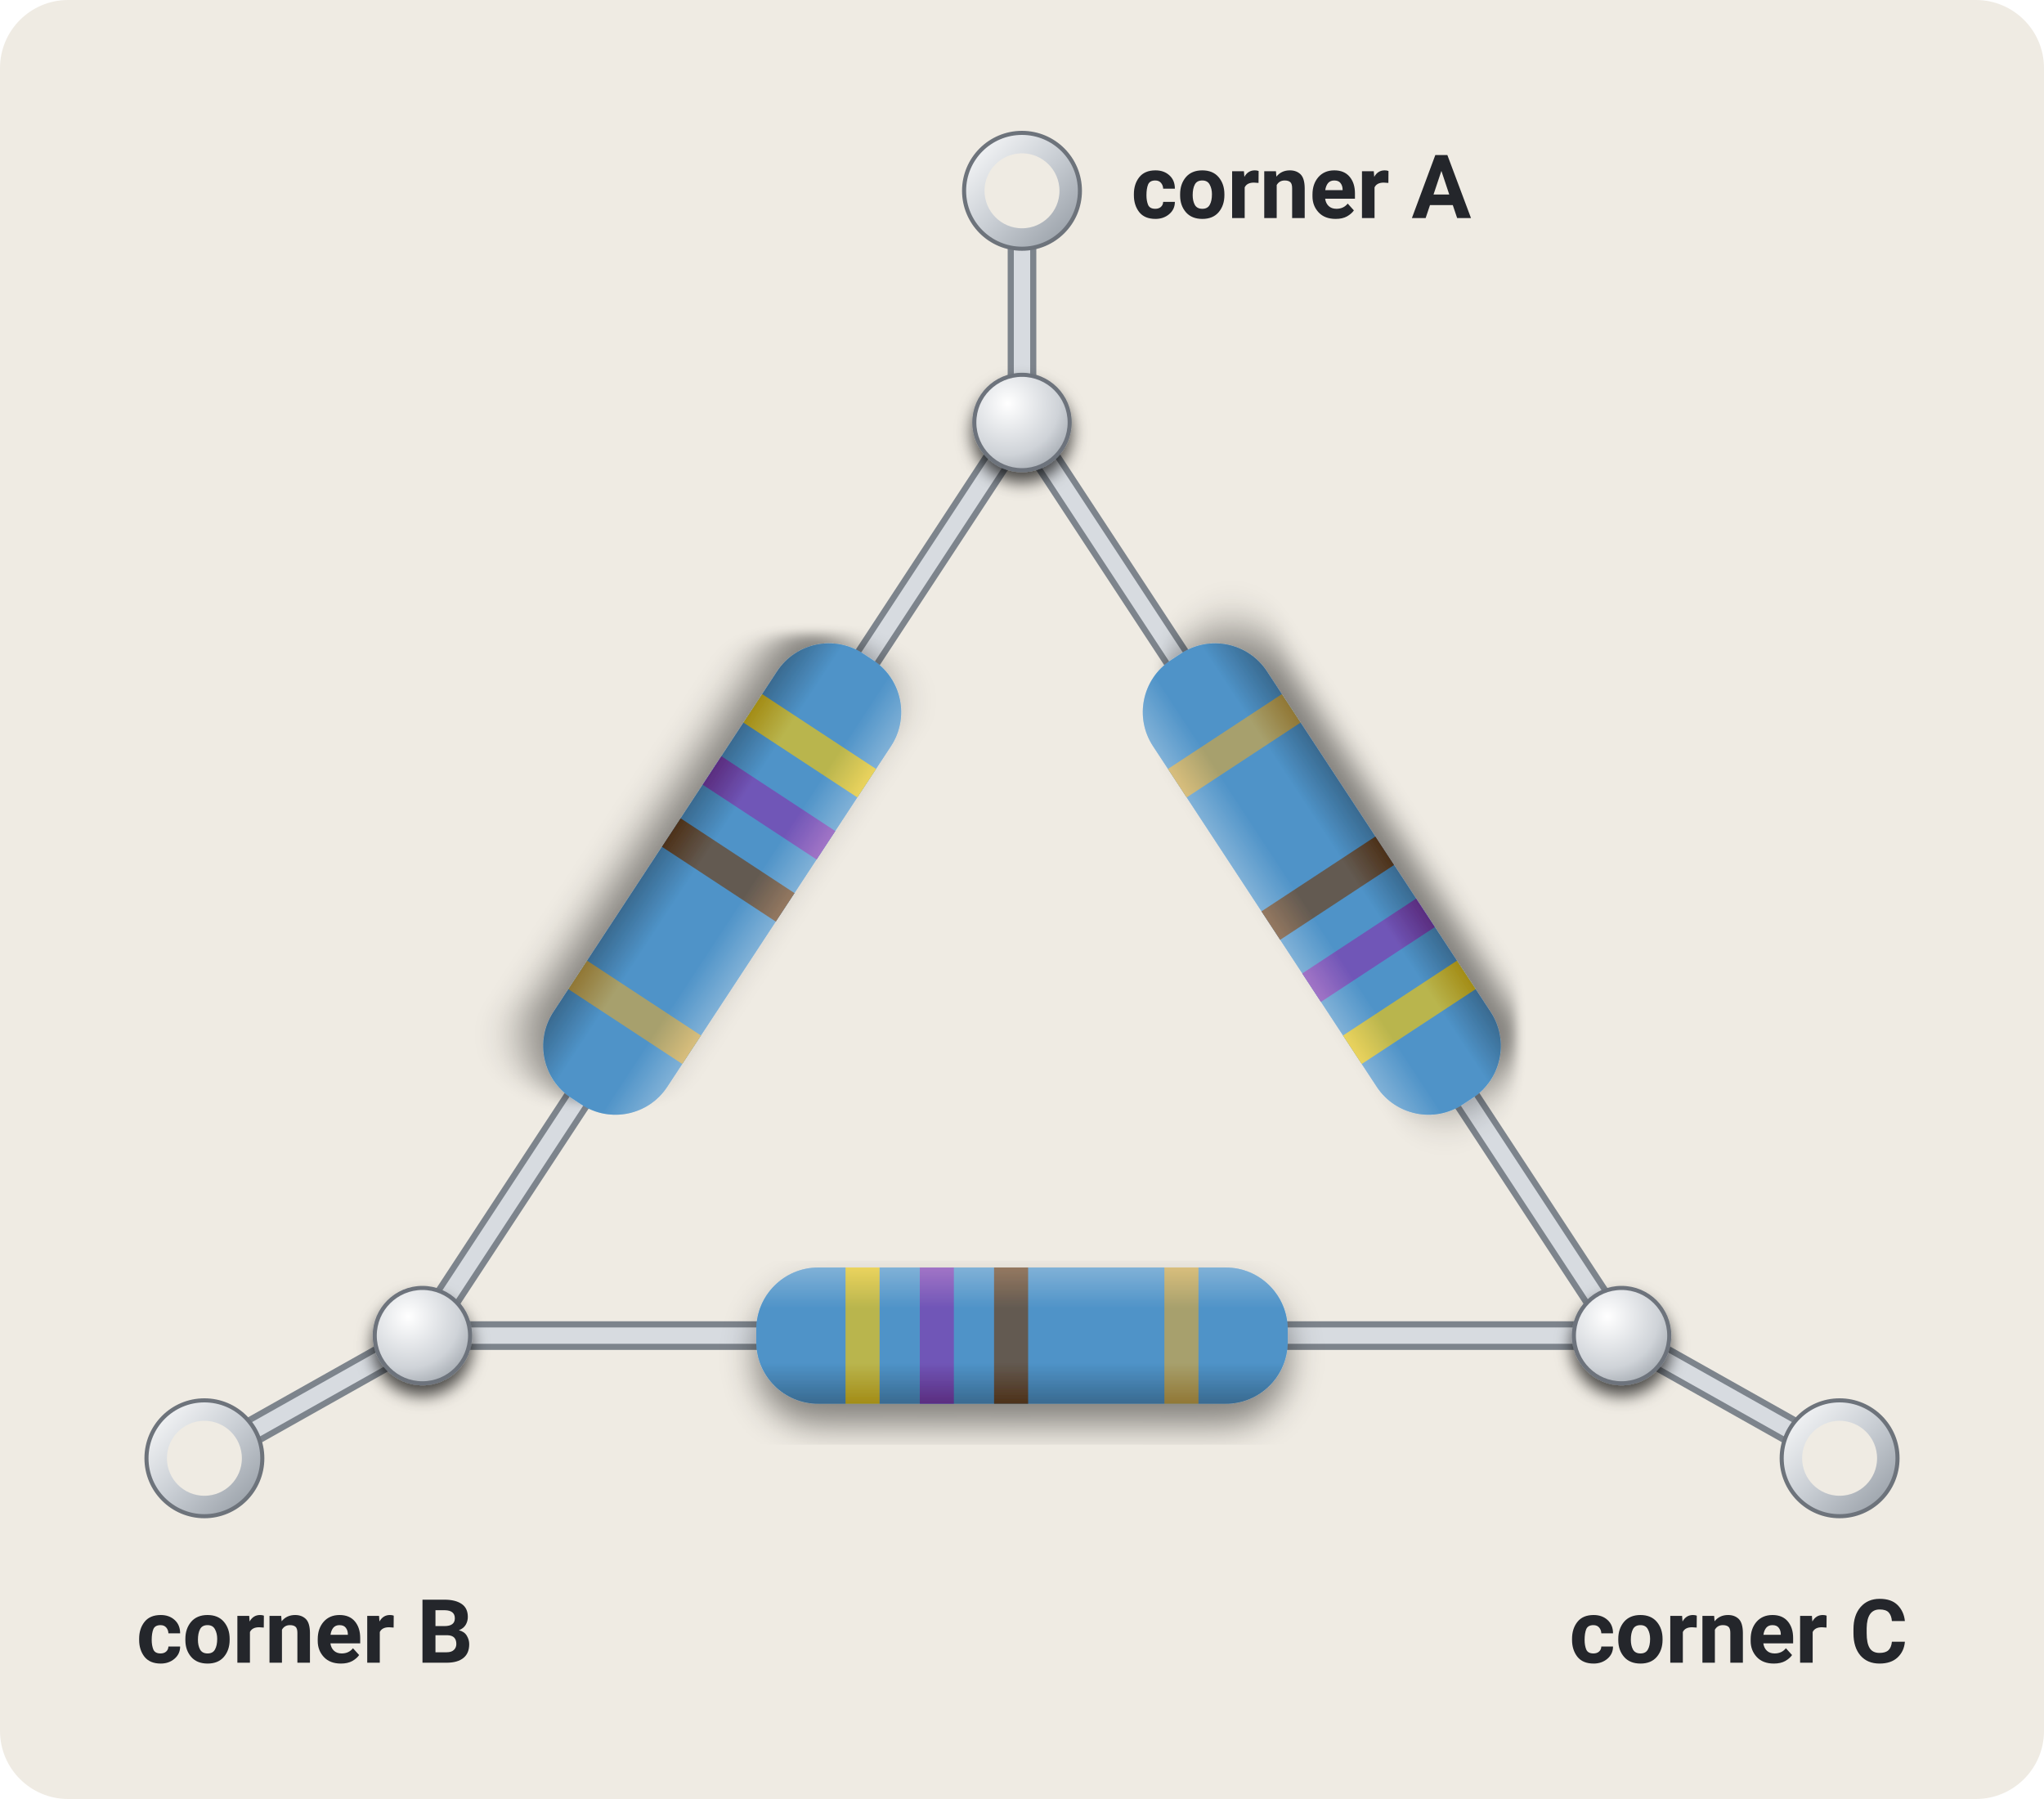
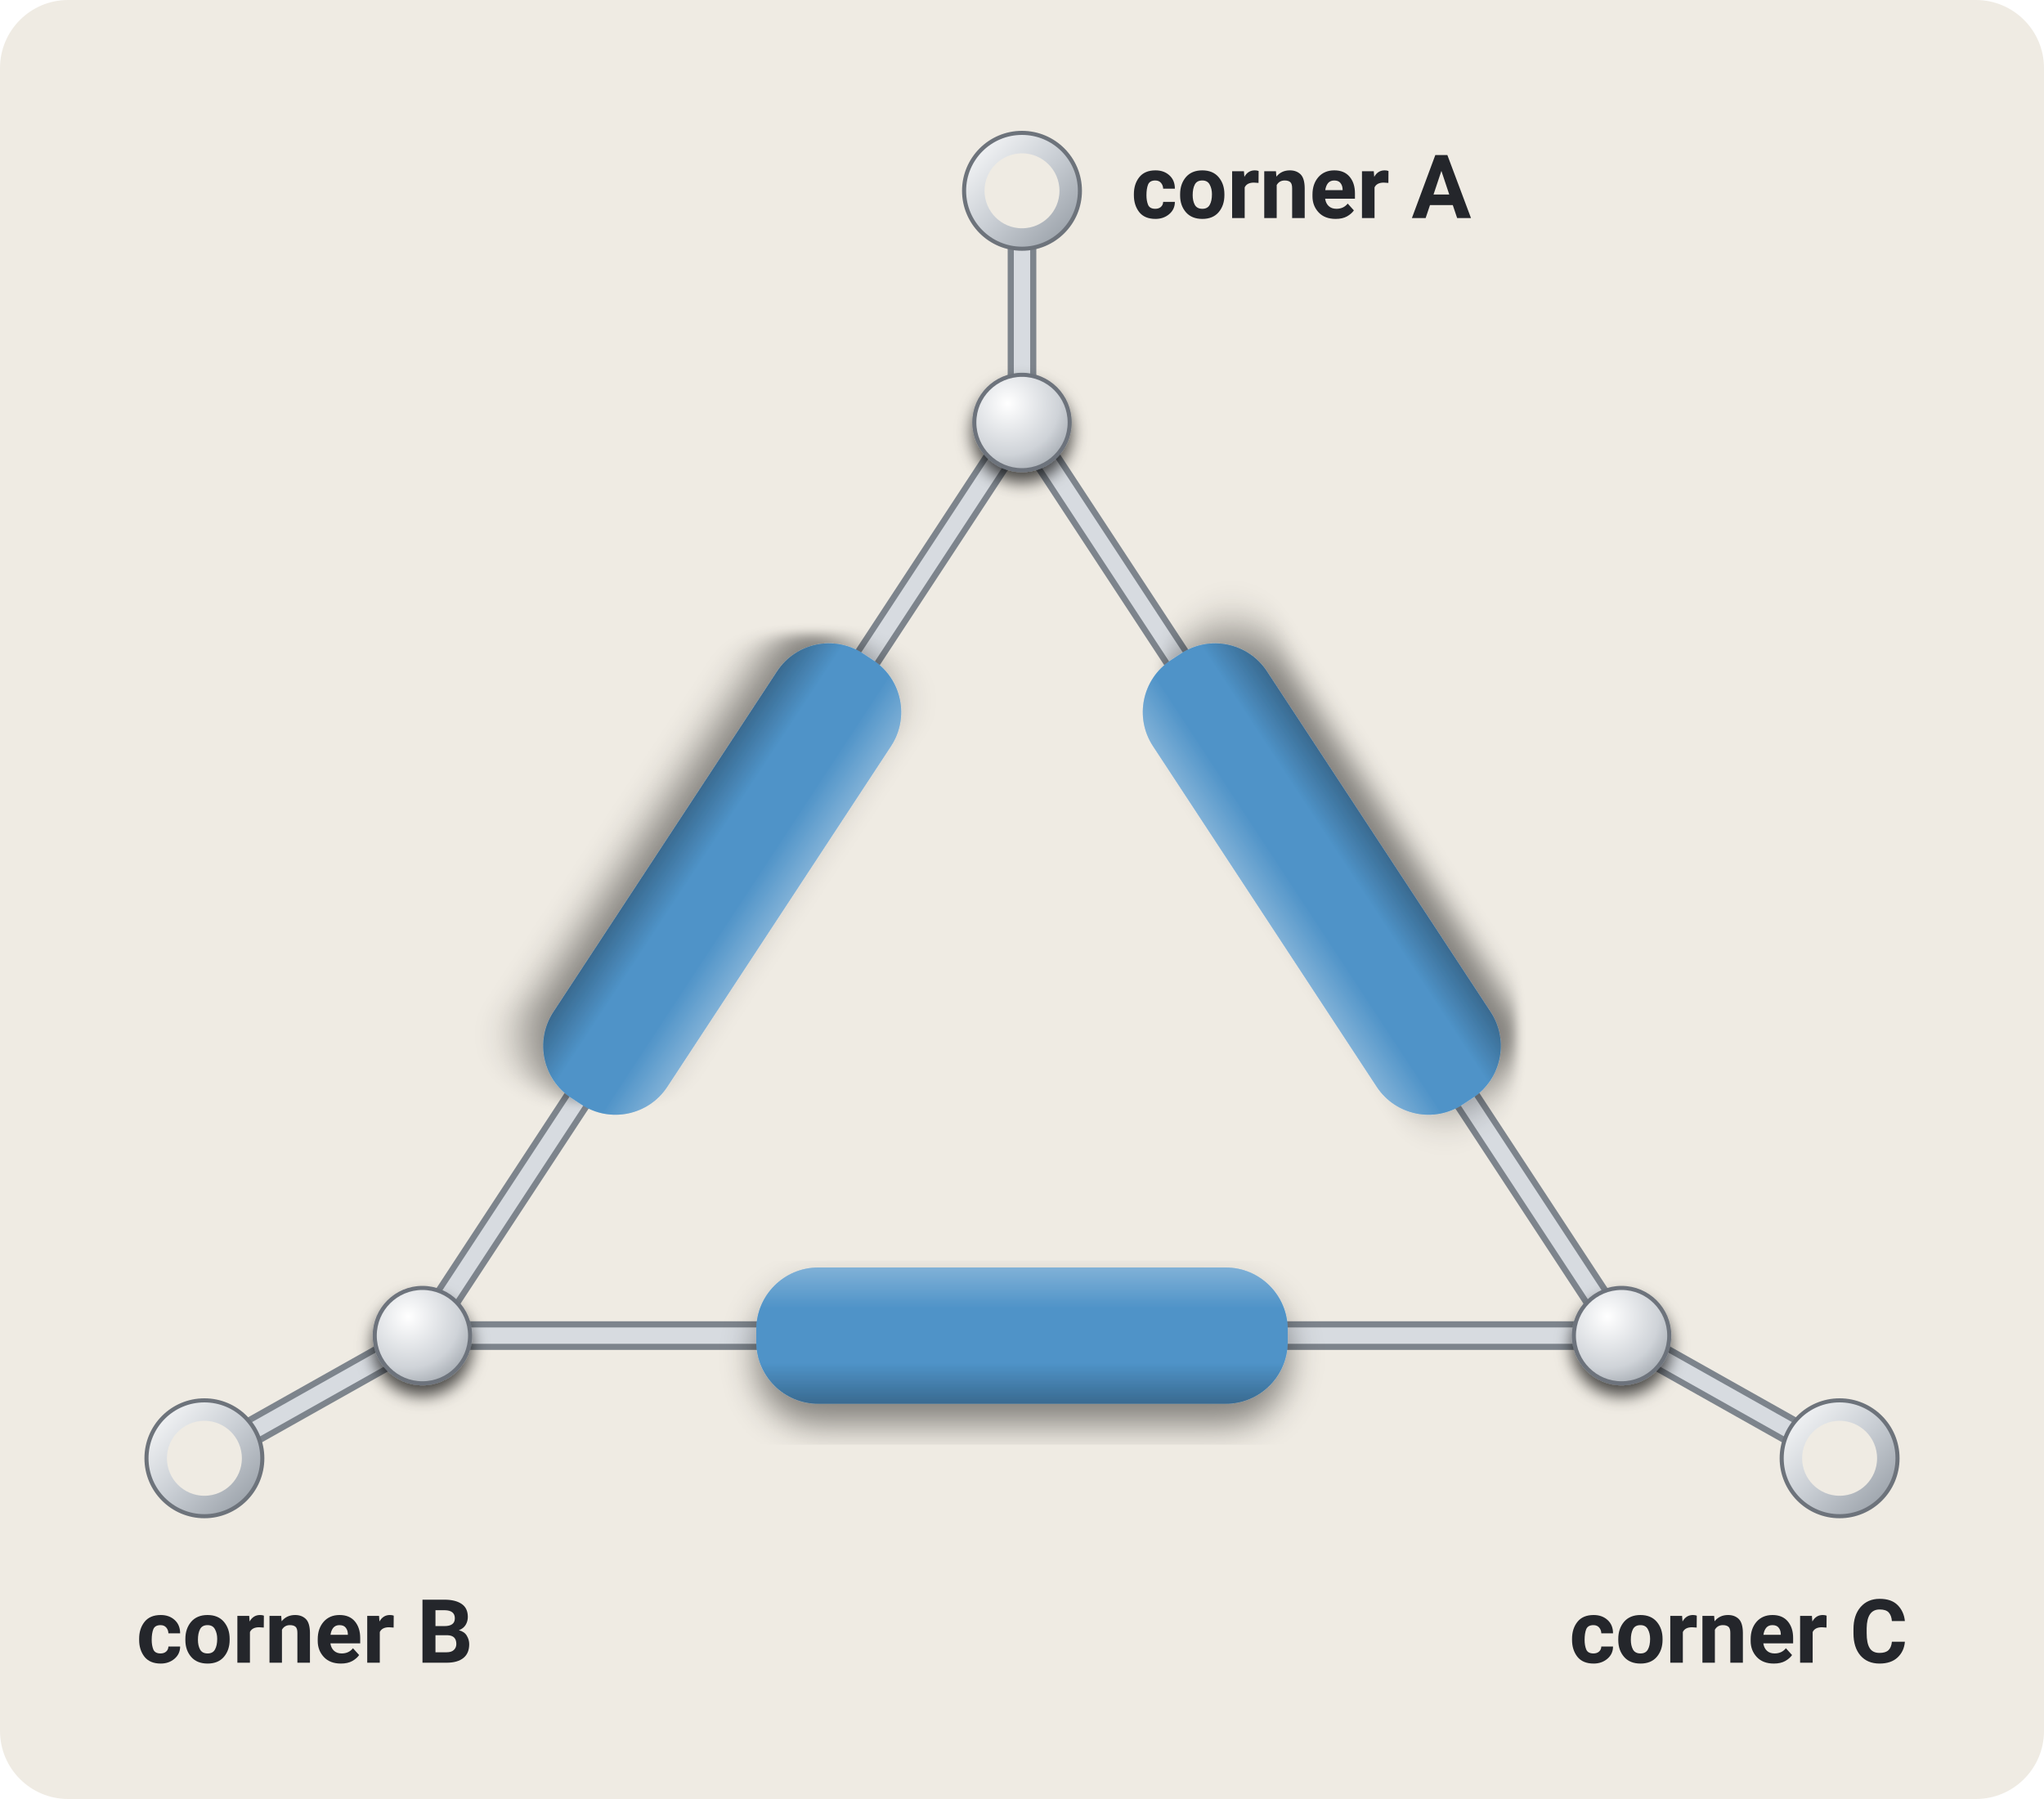
<svg xmlns="http://www.w3.org/2000/svg" lang="en" xml:lang="en" viewBox="0 0 300 264" width="300" height="264" role="img" aria-labelledby="sim-t" aria-describedby="sim-d" font-family="system-ui, -apple-system, 'Segoe UI', Roboto, sans-serif">
  <defs>
    <linearGradient id="sim-tin" x1="0" y1="0" x2="1" y2="1">
      <stop offset="0" stop-color="#f6f7f8" />
      <stop offset=".5" stop-color="#c9ced4" />
      <stop offset="1" stop-color="#9aa1a9" />
    </linearGradient>
    <linearGradient id="sim-gold" x1="0" y1="0" x2="1" y2="1">
      <stop offset="0" stop-color="#fbe9ad" />
      <stop offset=".5" stop-color="#dcb450" />
      <stop offset="1" stop-color="#a47a1e" />
    </linearGradient>
    <linearGradient id="sim-copper" x1="0" y1="0" x2="0" y2="1">
      <stop offset="0" stop-color="#eeb184" />
      <stop offset=".5" stop-color="#c47c45" />
      <stop offset="1" stop-color="#8f5628" />
    </linearGradient>
    <radialGradient id="sim-ring" cx=".35" cy=".3" r=".9">
      <stop offset="0" stop-color="#ffffff" />
      <stop offset=".6" stop-color="#cfd3d8" />
      <stop offset="1" stop-color="#8e959d" />
    </radialGradient>
    <linearGradient id="sim-body" x1="0" y1="0" x2="0" y2="1">
      <stop offset="0" stop-color="#3a3c42" />
      <stop offset="1" stop-color="#1b1c20" />
    </linearGradient>
    <filter id="sim-sh" x="-15%" y="-15%" width="130%" height="135%">
      <feDropShadow dx="0" dy="7" stdDeviation="8" flood-color="#000" flood-opacity=".35" />
    </filter>
    <filter id="sim-s2" x="-30%" y="-30%" width="160%" height="180%">
      <feDropShadow dx="0" dy="1.5" stdDeviation="1.2" flood-color="#000" flood-opacity=".7" />
    </filter>
    <filter id="sim-s3" x="-20%" y="-20%" width="140%" height="150%">
      <feDropShadow dx="0" dy="3" stdDeviation="2.5" flood-color="#000" flood-opacity=".45" />
    </filter>
    <linearGradient id="sim-ax-4f93c8" x1="0" y1="0" x2="0" y2="1">
      <stop offset="0" stop-color="#ffffff" />
      <stop offset="0.3" stop-color="#4f93c8" />
      <stop offset="0.7" stop-color="#4f93c8" />
      <stop offset="1" stop-color="#000000" />
    </linearGradient>
  </defs>
  <rect width="300" height="264" rx="10" fill="#efebe3" />
  <path d="M150 62L62 196" stroke="#7d848c" stroke-width="4.2" stroke-linecap="round" />
  <path d="M150 62L62 196" stroke="#d7dbe0" stroke-width="2.4" stroke-linecap="round" />
  <g transform="translate(106,129) rotate(123.3)" filter="url(#sim-s3)">
    <rect x="-39" y="-10" width="78" height="20" rx="9.091" fill="#4f93c8" />
-     <rect x="-25.9" y="-10" width="5" height="20" fill="#e2c21f" />
-     <rect x="-15" y="-10" width="5" height="20" fill="#7d3fb0" />
-     <rect x="-4.1" y="-10" width="5" height="20" fill="#6b4423" />
-     <rect x="20.9" y="-10" width="5" height="20" fill="#c9a54a" />
    <rect x="-39" y="-10" width="78" height="20" rx="9.091" fill="url(#sim-ax-4f93c8)" opacity=".28" />
  </g>
  <path d="M62 196L238 196" stroke="#7d848c" stroke-width="4.2" stroke-linecap="round" />
  <path d="M62 196L238 196" stroke="#d7dbe0" stroke-width="2.4" stroke-linecap="round" />
  <g transform="translate(150,196) rotate(0)" filter="url(#sim-s3)">
    <rect x="-39" y="-10" width="78" height="20" rx="9.091" fill="#4f93c8" />
-     <rect x="-25.9" y="-10" width="5" height="20" fill="#e2c21f" />
-     <rect x="-15" y="-10" width="5" height="20" fill="#7d3fb0" />
-     <rect x="-4.1" y="-10" width="5" height="20" fill="#6b4423" />
-     <rect x="20.9" y="-10" width="5" height="20" fill="#c9a54a" />
    <rect x="-39" y="-10" width="78" height="20" rx="9.091" fill="url(#sim-ax-4f93c8)" opacity=".28" />
  </g>
  <path d="M238 196L150 62" stroke="#7d848c" stroke-width="4.2" stroke-linecap="round" />
  <path d="M238 196L150 62" stroke="#d7dbe0" stroke-width="2.4" stroke-linecap="round" />
  <g transform="translate(194,129) rotate(-123.3)" filter="url(#sim-s3)">
    <rect x="-39" y="-10" width="78" height="20" rx="9.091" fill="#4f93c8" />
-     <rect x="-25.9" y="-10" width="5" height="20" fill="#e2c21f" />
-     <rect x="-15" y="-10" width="5" height="20" fill="#7d3fb0" />
-     <rect x="-4.1" y="-10" width="5" height="20" fill="#6b4423" />
-     <rect x="20.9" y="-10" width="5" height="20" fill="#c9a54a" />
    <rect x="-39" y="-10" width="78" height="20" rx="9.091" fill="url(#sim-ax-4f93c8)" opacity=".28" />
  </g>
  <path d="M150 62L150 28" stroke="#7d848c" stroke-width="4.2" stroke-linecap="round" />
  <path d="M150 62L150 28" stroke="#d7dbe0" stroke-width="2.4" stroke-linecap="round" />
  <path d="M62 196L30 214" stroke="#7d848c" stroke-width="4.2" stroke-linecap="round" />
  <path d="M62 196L30 214" stroke="#d7dbe0" stroke-width="2.4" stroke-linecap="round" />
  <path d="M238 196L270 214" stroke="#7d848c" stroke-width="4.2" stroke-linecap="round" />
  <path d="M238 196L270 214" stroke="#d7dbe0" stroke-width="2.4" stroke-linecap="round" />
  <circle cx="150" cy="62" r="7" fill="url(#sim-ring)" stroke="#6d737b" stroke-width=".6" filter="url(#sim-s2)" />
  <circle cx="62" cy="196" r="7" fill="url(#sim-ring)" stroke="#6d737b" stroke-width=".6" filter="url(#sim-s2)" />
  <circle cx="238" cy="196" r="7" fill="url(#sim-ring)" stroke="#6d737b" stroke-width=".6" filter="url(#sim-s2)" />
  <circle cx="150" cy="28" r="7" fill="#efebe3" stroke="url(#sim-tin)" stroke-width="3" />
  <circle cx="150" cy="28" r="8.5" fill="none" stroke="#6d737b" stroke-width=".6" />
  <circle cx="30" cy="214" r="7" fill="#efebe3" stroke="url(#sim-tin)" stroke-width="3" />
  <circle cx="30" cy="214" r="8.5" fill="none" stroke="#6d737b" stroke-width=".6" />
  <circle cx="270" cy="214" r="7" fill="#efebe3" stroke="url(#sim-tin)" stroke-width="3" />
  <circle cx="270" cy="214" r="8.5" fill="none" stroke="#6d737b" stroke-width=".6" />
  <text id="sim-lbl-A" x="166" y="32" font-size="13" font-weight="600" fill="#24262b" text-anchor="start">corner A</text>
  <text id="sim-lbl-B" x="20" y="244" font-size="13" font-weight="600" fill="#24262b" text-anchor="start">corner B</text>
  <text id="sim-lbl-C" x="280" y="244" font-size="13" font-weight="600" fill="#24262b" text-anchor="end">corner C</text>
</svg>
